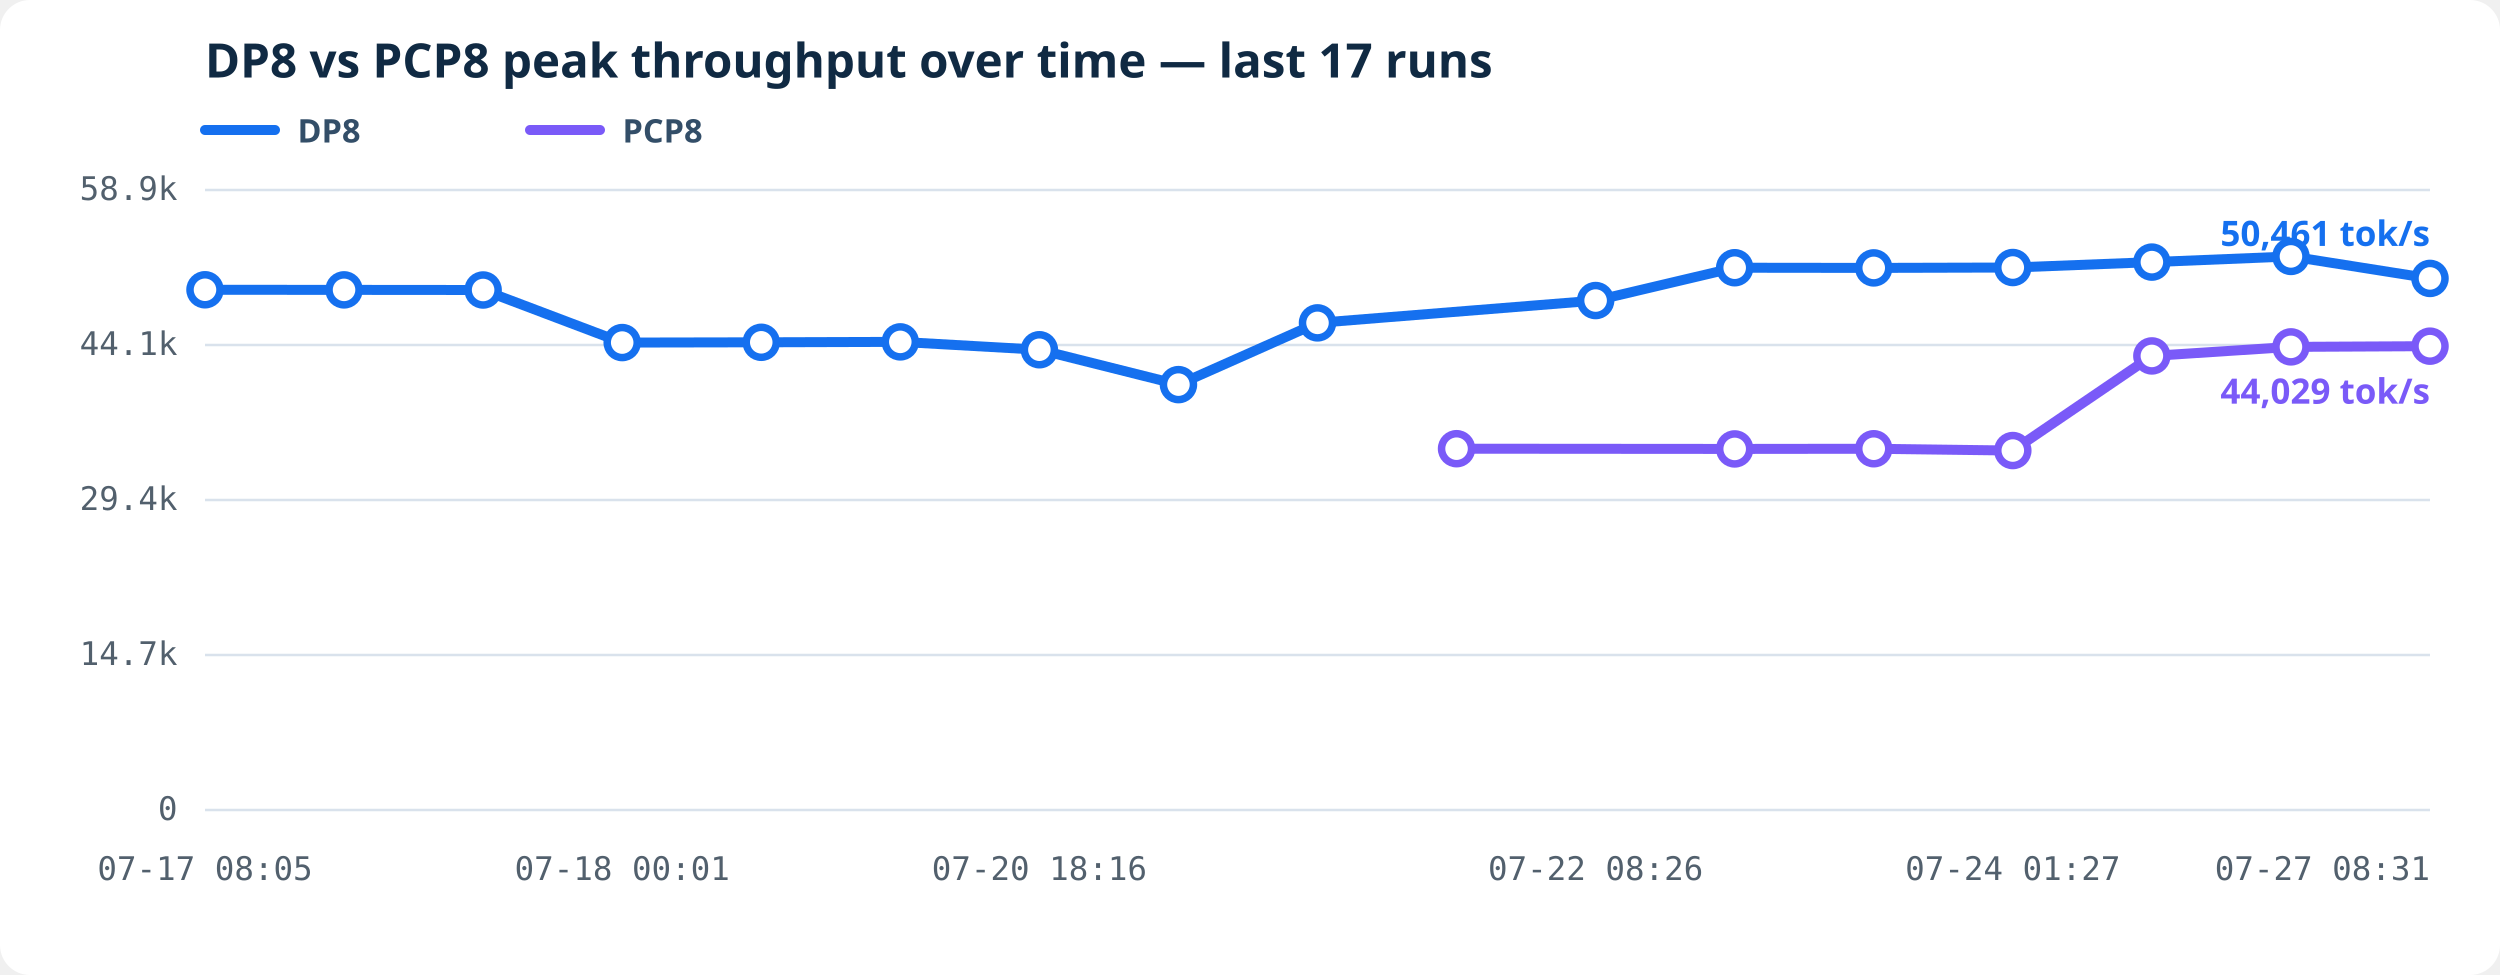
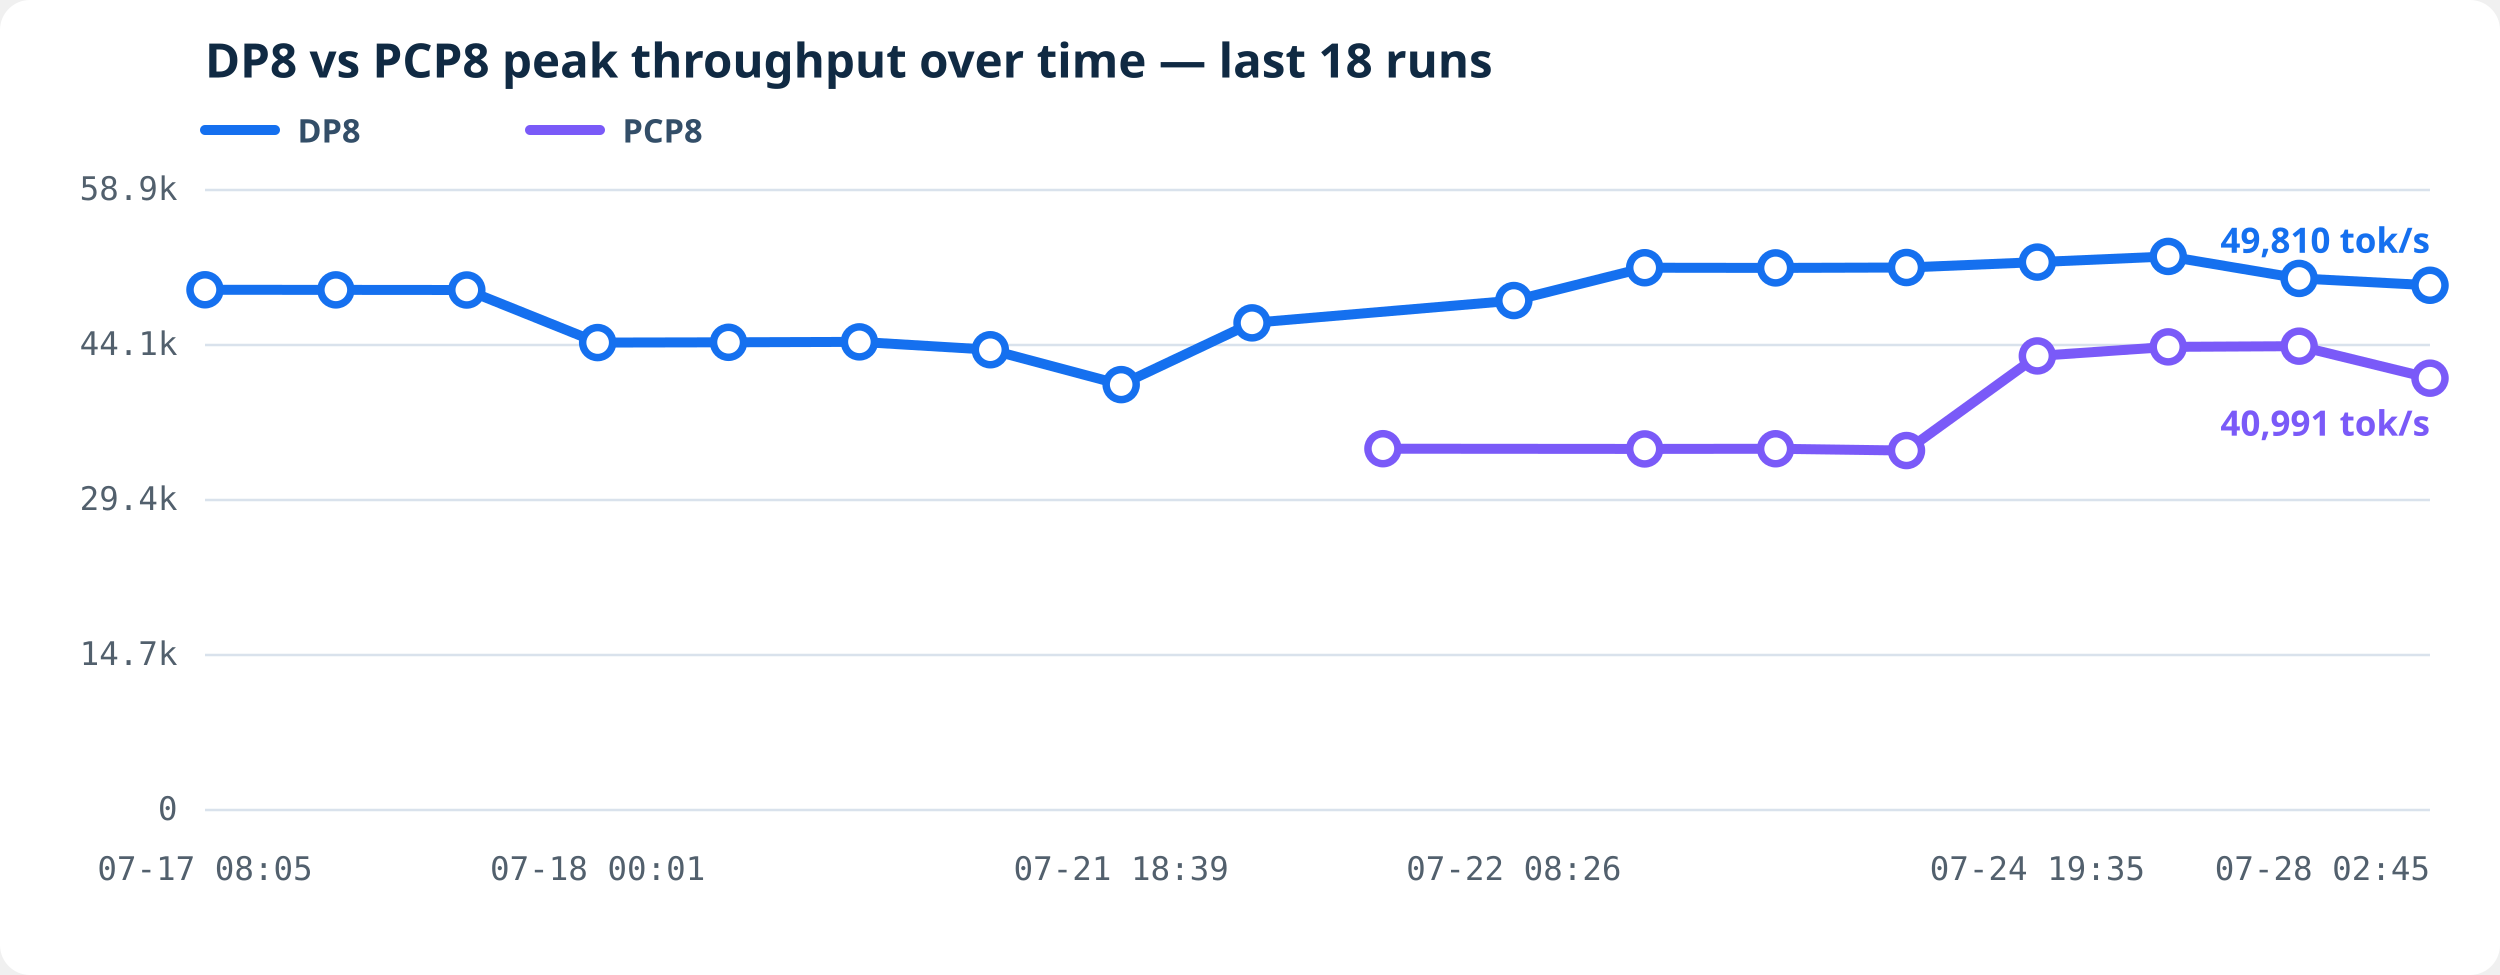
<svg xmlns="http://www.w3.org/2000/svg" viewBox="0 0 1000 390" role="img" aria-labelledby="history-title history-desc">
  <style>.bg{fill:#fff}.grid{stroke:#d9e2ec;stroke-width:1}.axis{fill:#52606d;font:13px ui-monospace,SFMono-Regular,Consolas,monospace}.heading{fill:#102a43;font:600 19px system-ui,sans-serif}.line{fill:none;stroke-width:4;stroke-linejoin:round;stroke-linecap:round}.dot{fill:#fff;stroke-width:3}.latest{stroke-width:3}.legend{fill:#334e68;font:600 13px system-ui,sans-serif}.value{font:600 14px system-ui,sans-serif}</style>
  <rect class="bg" width="1000" height="390" rx="12" />
-   <text class="heading" x="82" y="31">DP8 vs PCP8 peak throughput over time — last 17 runs</text>
+   <text class="heading" x="82" y="31">DP8 vs PCP8 peak throughput over time — last 18 runs</text>
  <line x1="82" y1="52" x2="110" y2="52" stroke="#1570ef" stroke-width="4" stroke-linecap="round" />
  <text class="legend" x="119" y="57">DP8</text>
  <line x1="212" y1="52" x2="240" y2="52" stroke="#7a5af8" stroke-width="4" stroke-linecap="round" />
  <text class="legend" x="249" y="57">PCP8</text>
  <line class="grid" x1="82" y1="324.00" x2="972" y2="324.00" />
  <text class="axis" text-anchor="end" x="71" y="328.00">0</text>
  <line class="grid" x1="82" y1="262.00" x2="972" y2="262.00" />
  <text class="axis" text-anchor="end" x="71" y="266.00">14.7k</text>
  <line class="grid" x1="82" y1="200.00" x2="972" y2="200.00" />
  <text class="axis" text-anchor="end" x="71" y="204.00">29.4k</text>
  <line class="grid" x1="82" y1="138.00" x2="972" y2="138.00" />
  <text class="axis" text-anchor="end" x="71" y="142.00">44.1k</text>
  <line class="grid" x1="82" y1="76.00" x2="972" y2="76.00" />
  <text class="axis" text-anchor="end" x="71" y="80.00">58.9k</text>
  <text class="axis" text-anchor="middle" x="82.00" y="352">07-17 08:05</text>
-   <text class="axis" text-anchor="middle" x="248.88" y="352">07-18 00:01</text>
-   <text class="axis" text-anchor="middle" x="415.75" y="352">07-20 18:16</text>
-   <text class="axis" text-anchor="middle" x="638.25" y="352">07-22 08:26</text>
-   <text class="axis" text-anchor="middle" x="805.12" y="352">07-24 01:27</text>
-   <text class="axis" text-anchor="end" x="972.00" y="352">07-27 08:31</text>
-   <polyline class="line" stroke="#1570ef" points="82.00,115.91 137.62,115.95 193.25,116.00 248.88,137.03 304.50,136.92 360.12,136.75 415.75,139.90 471.38,153.85 527.00,129.15 638.25,120.22 693.88,107.09 749.50,107.16 805.12,107.01 860.75,104.84 916.38,102.57 972.00,111.37" />
+   <text class="axis" text-anchor="middle" x="239.06" y="352">07-18 00:01</text>
+   <text class="axis" text-anchor="middle" x="448.47" y="352">07-21 18:39</text>
+   <text class="axis" text-anchor="middle" x="605.53" y="352">07-22 08:26</text>
+   <text class="axis" text-anchor="middle" x="814.94" y="352">07-24 19:35</text>
+   <text class="axis" text-anchor="end" x="972.00" y="352">07-28 02:45</text>
+   <polyline class="line" stroke="#1570ef" points="82.00,115.91 134.35,115.95 186.71,116.00 239.06,137.03 291.41,136.92 343.76,136.75 396.12,139.90 448.47,153.85 500.82,129.15 605.53,120.22 657.88,107.09 710.24,107.16 762.59,107.01 814.94,104.84 867.29,102.57 919.65,111.37 972.00,114.11" />
  <circle class="dot" fill="#fff" stroke="#1570ef" cx="82.00" cy="115.91" r="6" />
-   <circle class="dot" fill="#fff" stroke="#1570ef" cx="137.62" cy="115.95" r="6" />
-   <circle class="dot" fill="#fff" stroke="#1570ef" cx="193.25" cy="116.00" r="6" />
-   <circle class="dot" fill="#fff" stroke="#1570ef" cx="248.88" cy="137.03" r="6" />
-   <circle class="dot" fill="#fff" stroke="#1570ef" cx="304.50" cy="136.92" r="6" />
-   <circle class="dot" fill="#fff" stroke="#1570ef" cx="360.12" cy="136.75" r="6" />
-   <circle class="dot" fill="#fff" stroke="#1570ef" cx="415.75" cy="139.90" r="6" />
-   <circle class="dot" fill="#fff" stroke="#1570ef" cx="471.38" cy="153.85" r="6" />
-   <circle class="dot" fill="#fff" stroke="#1570ef" cx="527.00" cy="129.15" r="6" />
-   <circle class="dot" fill="#fff" stroke="#1570ef" cx="638.25" cy="120.22" r="6" />
-   <circle class="dot" fill="#fff" stroke="#1570ef" cx="693.88" cy="107.09" r="6" />
-   <circle class="dot" fill="#fff" stroke="#1570ef" cx="749.50" cy="107.16" r="6" />
-   <circle class="dot" fill="#fff" stroke="#1570ef" cx="805.12" cy="107.01" r="6" />
-   <circle class="dot" fill="#fff" stroke="#1570ef" cx="860.75" cy="104.84" r="6" />
-   <circle class="dot" fill="#fff" stroke="#1570ef" cx="916.38" cy="102.57" r="6" />
-   <circle class="dot latest" fill="#1570ef" stroke="#1570ef" cx="972.00" cy="111.37" r="6" />
-   <text class="value" fill="#1570ef" text-anchor="end" x="972.00" y="98.37">50,461 tok/s</text>
-   <polyline class="line" stroke="#7a5af8" points="582.62,179.48 693.88,179.57 749.50,179.50 805.12,180.22 860.75,142.37 916.38,138.75 972.00,138.47" />
-   <circle class="dot" fill="#fff" stroke="#7a5af8" cx="582.62" cy="179.48" r="6" />
-   <circle class="dot" fill="#fff" stroke="#7a5af8" cx="693.88" cy="179.57" r="6" />
-   <circle class="dot" fill="#fff" stroke="#7a5af8" cx="749.50" cy="179.50" r="6" />
-   <circle class="dot" fill="#fff" stroke="#7a5af8" cx="805.12" cy="180.22" r="6" />
-   <circle class="dot" fill="#fff" stroke="#7a5af8" cx="860.75" cy="142.37" r="6" />
-   <circle class="dot" fill="#fff" stroke="#7a5af8" cx="916.38" cy="138.75" r="6" />
-   <circle class="dot latest" fill="#7a5af8" stroke="#7a5af8" cx="972.00" cy="138.47" r="6" />
-   <text class="value" fill="#7a5af8" text-anchor="end" x="972.00" y="161.47">44,029 tok/s</text>
+   <circle class="dot" fill="#fff" stroke="#1570ef" cx="134.35" cy="115.95" r="6" />
+   <circle class="dot" fill="#fff" stroke="#1570ef" cx="186.71" cy="116.00" r="6" />
+   <circle class="dot" fill="#fff" stroke="#1570ef" cx="239.06" cy="137.03" r="6" />
+   <circle class="dot" fill="#fff" stroke="#1570ef" cx="291.41" cy="136.92" r="6" />
+   <circle class="dot" fill="#fff" stroke="#1570ef" cx="343.76" cy="136.75" r="6" />
+   <circle class="dot" fill="#fff" stroke="#1570ef" cx="396.12" cy="139.90" r="6" />
+   <circle class="dot" fill="#fff" stroke="#1570ef" cx="448.47" cy="153.85" r="6" />
+   <circle class="dot" fill="#fff" stroke="#1570ef" cx="500.82" cy="129.15" r="6" />
+   <circle class="dot" fill="#fff" stroke="#1570ef" cx="605.53" cy="120.22" r="6" />
+   <circle class="dot" fill="#fff" stroke="#1570ef" cx="657.88" cy="107.09" r="6" />
+   <circle class="dot" fill="#fff" stroke="#1570ef" cx="710.24" cy="107.16" r="6" />
+   <circle class="dot" fill="#fff" stroke="#1570ef" cx="762.59" cy="107.01" r="6" />
+   <circle class="dot" fill="#fff" stroke="#1570ef" cx="814.94" cy="104.84" r="6" />
+   <circle class="dot" fill="#fff" stroke="#1570ef" cx="867.29" cy="102.57" r="6" />
+   <circle class="dot" fill="#fff" stroke="#1570ef" cx="919.65" cy="111.37" r="6" />
+   <circle class="dot latest" fill="#1570ef" stroke="#1570ef" cx="972.00" cy="114.11" r="6" />
+   <text class="value" fill="#1570ef" text-anchor="end" x="972.00" y="101.11">49,810 tok/s</text>
+   <polyline class="line" stroke="#7a5af8" points="553.18,179.48 657.88,179.57 710.24,179.50 762.59,180.22 814.94,142.37 867.29,138.75 919.65,138.47 972.00,151.27" />
+   <circle class="dot" fill="#fff" stroke="#7a5af8" cx="553.18" cy="179.48" r="6" />
+   <circle class="dot" fill="#fff" stroke="#7a5af8" cx="657.88" cy="179.57" r="6" />
+   <circle class="dot" fill="#fff" stroke="#7a5af8" cx="710.24" cy="179.50" r="6" />
+   <circle class="dot" fill="#fff" stroke="#7a5af8" cx="762.59" cy="180.22" r="6" />
+   <circle class="dot" fill="#fff" stroke="#7a5af8" cx="814.94" cy="142.37" r="6" />
+   <circle class="dot" fill="#fff" stroke="#7a5af8" cx="867.29" cy="138.75" r="6" />
+   <circle class="dot" fill="#fff" stroke="#7a5af8" cx="919.65" cy="138.47" r="6" />
+   <circle class="dot latest" fill="#7a5af8" stroke="#7a5af8" cx="972.00" cy="151.27" r="6" />
+   <text class="value" fill="#7a5af8" text-anchor="end" x="972.00" y="174.27">40,991 tok/s</text>
</svg>
